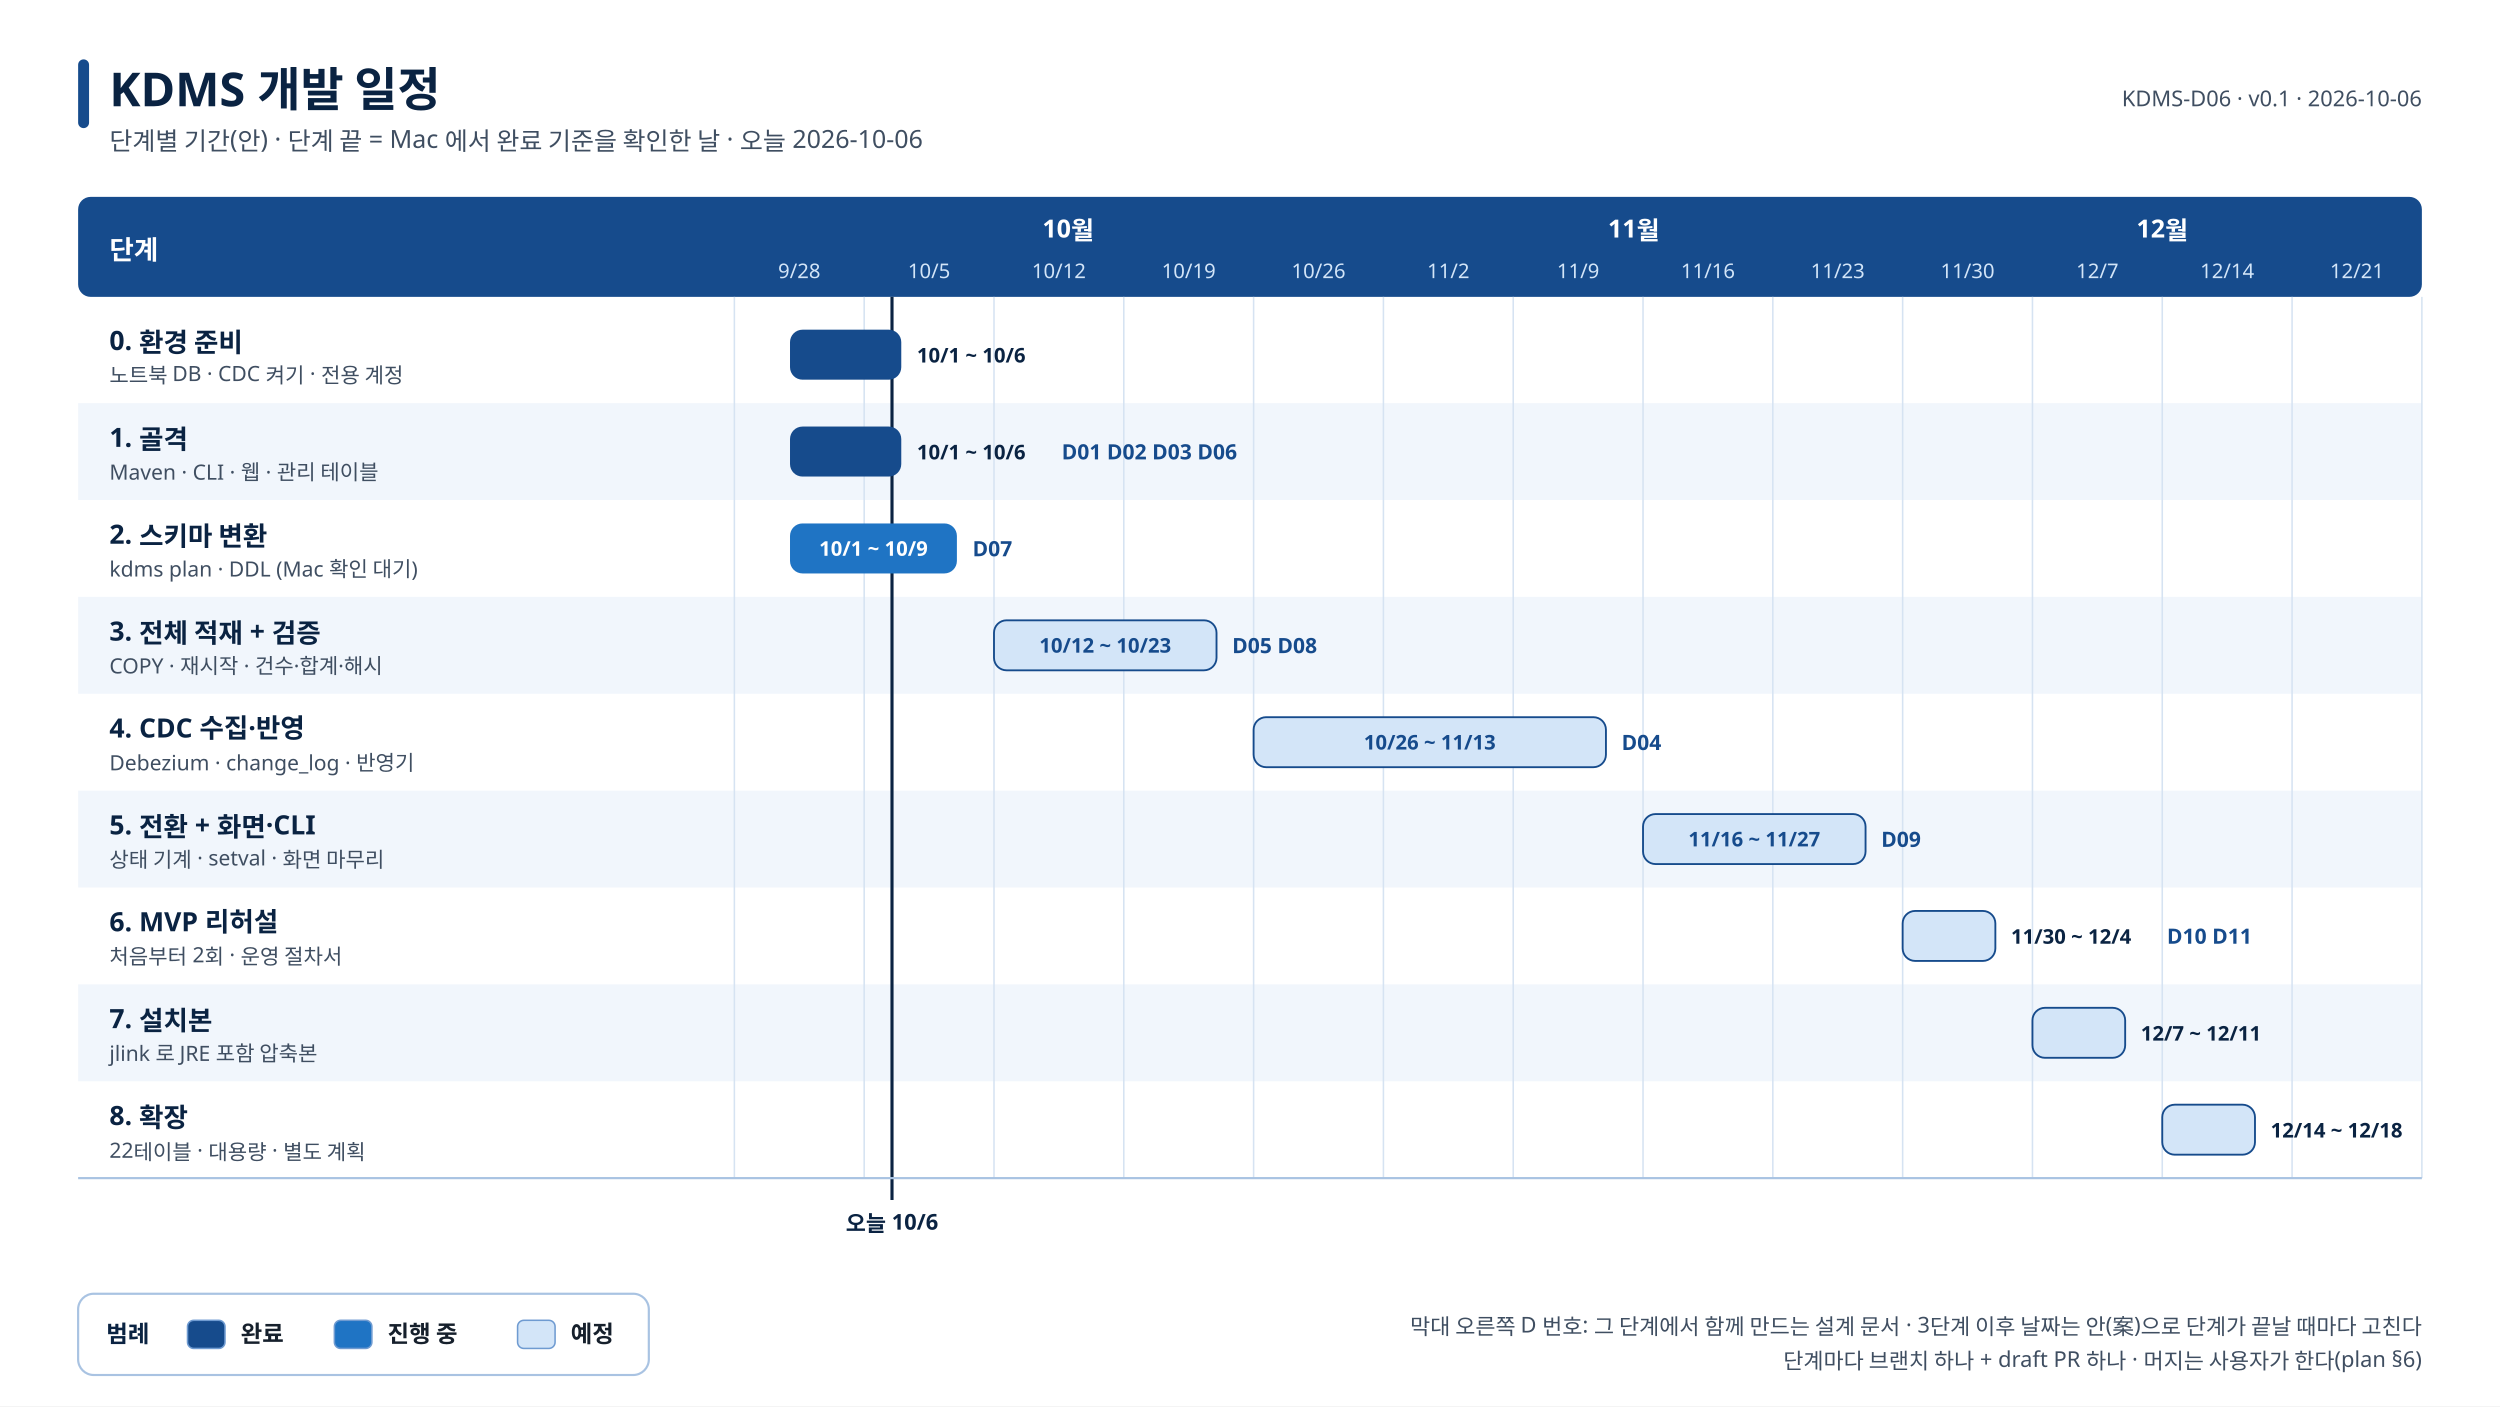
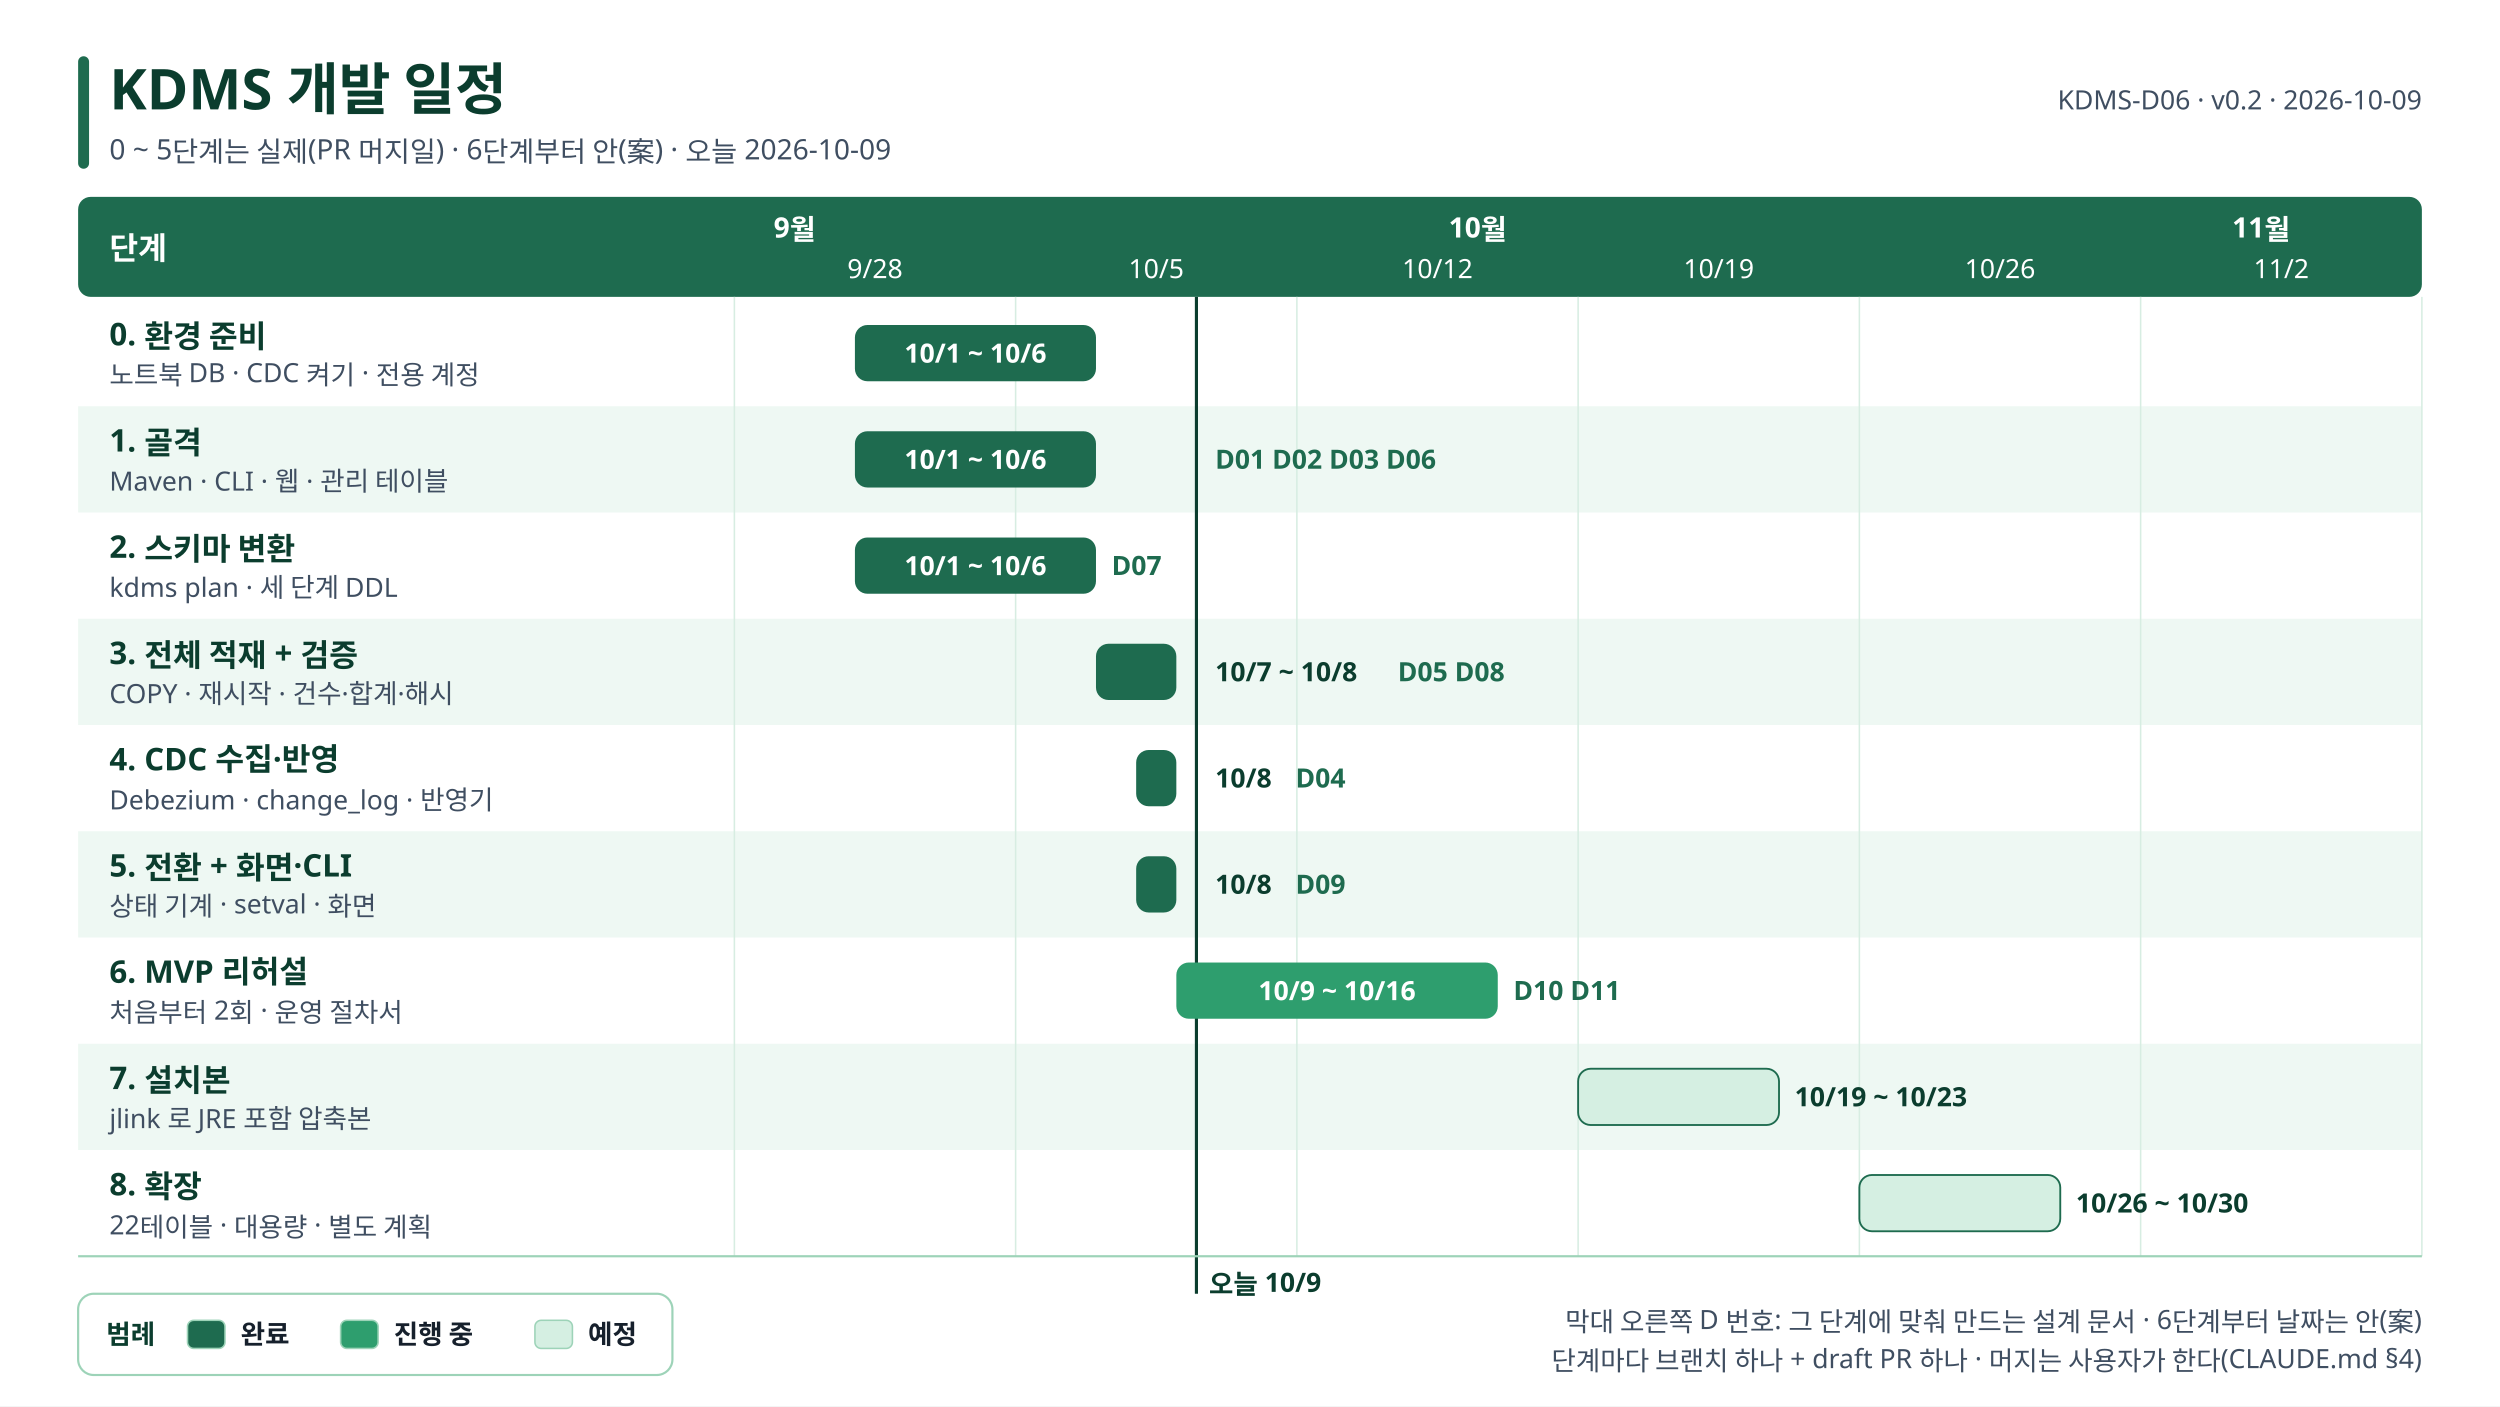
- <svg xmlns="http://www.w3.org/2000/svg" viewBox="0 0 1600 900" width="1600" height="900" font-family="'Pretendard Variable', Pretendard, 'Apple SD Gothic Neo', 'Malgun Gothic', sans-serif" role="img" aria-label="KDMS 개발 일정">
+ <svg xmlns="http://www.w3.org/2000/svg" viewBox="0 0 1600 900" width="1600" height="900" font-family="'Pretendard Variable', Pretendard, 'Apple SD Gothic Neo', 'Malgun Gothic', sans-serif" style="font-feature-settings:'calt' 0" role="img" aria-label="KDMS 개발 일정">
  <style>@font-face{font-family:'Pretendard Variable';font-weight:45 920;src:url('../assets/fonts/PretendardVariable.woff2') format('woff2-variations');}</style>
  <defs>
    <marker id="arrow-sync" viewBox="0 0 10 10" refX="9" refY="5" markerWidth="6" markerHeight="6" orient="auto-start-reverse">
-       <path d="M0,0 L10,5 L0,10 z" fill="#164B8C" />
+       <path d="M0,0 L10,5 L0,10 z" fill="#1E6B4F" />
    </marker>
    <marker id="arrow-async" viewBox="0 0 10 10" refX="9" refY="5" markerWidth="6" markerHeight="6" orient="auto-start-reverse">
-       <path d="M0,0 L10,5 L0,10 z" fill="#1F74C4" />
+       <path d="M0,0 L10,5 L0,10 z" fill="#2E9E6E" />
    </marker>
  </defs>
  <rect width="1600" height="900" fill="#FFFFFF" />
-   <rect x="50" y="38" width="7" height="44" rx="3.5" fill="#164B8C" />
-   <text x="70" y="68" font-size="30" font-weight="800" fill="#0A2342">KDMS 개발 일정</text>
-   <text x="70" y="96" font-size="16" font-weight="500" fill="#3F4E61">단계별 기간(안) · 단계 끝 = Mac 에서 완료 기준을 확인한 날 · 오늘 2026-10-06</text>
-   <text x="1550" y="68" font-size="14" font-weight="500" fill="#3F4E61" text-anchor="end">KDMS-D06 · v0.1 · 2026-10-06</text>
-   <rect x="50" y="126" width="1500" height="64" rx="8" fill="#164B8C" />
-   <rect x="50" y="258" width="1500" height="62" rx="0" fill="#F1F6FC" />
-   <rect x="50" y="382" width="1500" height="62" rx="0" fill="#F1F6FC" />
-   <rect x="50" y="506" width="1500" height="62" rx="0" fill="#F1F6FC" />
-   <rect x="50" y="630" width="1500" height="62" rx="0" fill="#F1F6FC" />
-   <rect x="469.5" y="190" width="1" height="564" rx="0" fill="#D6E3F2" />
-   <rect x="552.577" y="190" width="1" height="564" rx="0" fill="#D6E3F2" />
-   <rect x="635.654" y="190" width="1" height="564" rx="0" fill="#D6E3F2" />
-   <rect x="718.731" y="190" width="1" height="564" rx="0" fill="#D6E3F2" />
-   <rect x="801.808" y="190" width="1" height="564" rx="0" fill="#D6E3F2" />
-   <rect x="884.885" y="190" width="1" height="564" rx="0" fill="#D6E3F2" />
-   <rect x="967.962" y="190" width="1" height="564" rx="0" fill="#D6E3F2" />
-   <rect x="1051.038" y="190" width="1" height="564" rx="0" fill="#D6E3F2" />
-   <rect x="1134.115" y="190" width="1" height="564" rx="0" fill="#D6E3F2" />
-   <rect x="1217.192" y="190" width="1" height="564" rx="0" fill="#D6E3F2" />
-   <rect x="1300.269" y="190" width="1" height="564" rx="0" fill="#D6E3F2" />
-   <rect x="1383.346" y="190" width="1" height="564" rx="0" fill="#D6E3F2" />
-   <rect x="1466.423" y="190" width="1" height="564" rx="0" fill="#D6E3F2" />
-   <rect x="1549.5" y="190" width="1" height="564" rx="0" fill="#D6E3F2" />
-   <rect x="569.879" y="190" width="2" height="578" rx="0" fill="#0A2342" />
-   <rect x="505.604" y="211" width="71.209" height="32" rx="8" fill="#164B8C" />
-   <rect x="505.604" y="273" width="71.209" height="32" rx="8" fill="#164B8C" />
-   <rect x="505.604" y="335" width="106.813" height="32" rx="8" fill="#1F74C4" />
-   <text x="559.011" y="355.7" font-size="13" font-weight="700" fill="#FFFFFF" text-anchor="middle">10/1 ~ 10/9</text>
-   <rect x="636.154" y="397" width="142.418" height="32" rx="8" fill="#D3E5F8" stroke="#164B8C" stroke-width="1.2" />
-   <text x="707.363" y="417.7" font-size="13" font-weight="700" fill="#164B8C" text-anchor="middle">10/12 ~ 10/23</text>
-   <rect x="802.308" y="459" width="225.495" height="32" rx="8" fill="#D3E5F8" stroke="#164B8C" stroke-width="1.2" />
-   <text x="915.055" y="479.7" font-size="13" font-weight="700" fill="#164B8C" text-anchor="middle">10/26 ~ 11/13</text>
-   <rect x="1051.538" y="521" width="142.418" height="32" rx="8" fill="#D3E5F8" stroke="#164B8C" stroke-width="1.2" />
-   <text x="1122.747" y="541.7" font-size="13" font-weight="700" fill="#164B8C" text-anchor="middle">11/16 ~ 11/27</text>
-   <rect x="1217.692" y="583" width="59.341" height="32" rx="8" fill="#D3E5F8" stroke="#164B8C" stroke-width="1.2" />
-   <rect x="1300.769" y="645" width="59.341" height="32" rx="8" fill="#D3E5F8" stroke="#164B8C" stroke-width="1.2" />
-   <rect x="1383.846" y="707" width="59.341" height="32" rx="8" fill="#D3E5F8" stroke="#164B8C" stroke-width="1.2" />
-   <line x1="50" y1="754" x2="1550" y2="754" stroke="#A9C3E2" stroke-width="1.4" />
-   <text x="70" y="166" font-size="17" font-weight="700" fill="#FFFFFF" text-anchor="start">단계</text>
-   <text x="683.626" y="152" font-size="16" font-weight="700" fill="#FFFFFF" text-anchor="middle">10월</text>
-   <text x="1045.604" y="152" font-size="16" font-weight="700" fill="#FFFFFF" text-anchor="middle">11월</text>
-   <text x="1383.846" y="152" font-size="16" font-weight="700" fill="#FFFFFF" text-anchor="middle">12월</text>
-   <text x="511.538" y="178" font-size="13" font-weight="500" fill="#D3E5F8" text-anchor="middle">9/28</text>
-   <text x="594.615" y="178" font-size="13" font-weight="500" fill="#D3E5F8" text-anchor="middle">10/5</text>
-   <text x="677.692" y="178" font-size="13" font-weight="500" fill="#D3E5F8" text-anchor="middle">10/12</text>
-   <text x="760.769" y="178" font-size="13" font-weight="500" fill="#D3E5F8" text-anchor="middle">10/19</text>
-   <text x="843.846" y="178" font-size="13" font-weight="500" fill="#D3E5F8" text-anchor="middle">10/26</text>
-   <text x="926.923" y="178" font-size="13" font-weight="500" fill="#D3E5F8" text-anchor="middle">11/2</text>
-   <text x="1010.0" y="178" font-size="13" font-weight="500" fill="#D3E5F8" text-anchor="middle">11/9</text>
-   <text x="1093.077" y="178" font-size="13" font-weight="500" fill="#D3E5F8" text-anchor="middle">11/16</text>
-   <text x="1176.154" y="178" font-size="13" font-weight="500" fill="#D3E5F8" text-anchor="middle">11/23</text>
-   <text x="1259.231" y="178" font-size="13" font-weight="500" fill="#D3E5F8" text-anchor="middle">11/30</text>
-   <text x="1342.308" y="178" font-size="13" font-weight="500" fill="#D3E5F8" text-anchor="middle">12/7</text>
-   <text x="1425.385" y="178" font-size="13" font-weight="500" fill="#D3E5F8" text-anchor="middle">12/14</text>
-   <text x="1508.462" y="178" font-size="13" font-weight="500" fill="#D3E5F8" text-anchor="middle">12/21</text>
-   <text x="570.879" y="788" font-size="14" font-weight="700" fill="#0A2342" text-anchor="middle">오늘 10/6</text>
-   <text x="70" y="224" font-size="17" font-weight="700" fill="#0A2342" text-anchor="start">0. 환경 준비</text>
-   <text x="70" y="245" font-size="13.5" font-weight="500" fill="#3F4E61" text-anchor="start">노트북 DB · CDC 켜기 · 전용 계정</text>
-   <text x="586.813" y="232" font-size="13" font-weight="700" fill="#0A2342" text-anchor="start">10/1 ~ 10/6</text>
-   <text x="70" y="286" font-size="17" font-weight="700" fill="#0A2342" text-anchor="start">1. 골격</text>
-   <text x="70" y="307" font-size="13.5" font-weight="500" fill="#3F4E61" text-anchor="start">Maven · CLI · 웹 · 관리 테이블</text>
-   <text x="586.813" y="294" font-size="13" font-weight="700" fill="#0A2342" text-anchor="start">10/1 ~ 10/6</text>
-   <text x="679.463" y="294" font-size="13.5" font-weight="700" fill="#164B8C" text-anchor="start">D01 D02 D03 D06</text>
-   <text x="70" y="348" font-size="17" font-weight="700" fill="#0A2342" text-anchor="start">2. 스키마 변환</text>
-   <text x="70" y="369" font-size="13.5" font-weight="500" fill="#3F4E61" text-anchor="start">kdms plan · DDL (Mac 확인 대기)</text>
-   <text x="622.418" y="356" font-size="13.5" font-weight="700" fill="#164B8C" text-anchor="start">D07</text>
-   <text x="70" y="410" font-size="17" font-weight="700" fill="#0A2342" text-anchor="start">3. 전체 적재 + 검증</text>
-   <text x="70" y="431" font-size="13.5" font-weight="500" fill="#3F4E61" text-anchor="start">COPY · 재시작 · 건수·합계·해시</text>
-   <text x="788.571" y="418" font-size="13.5" font-weight="700" fill="#164B8C" text-anchor="start">D05 D08</text>
-   <text x="70" y="472" font-size="17" font-weight="700" fill="#0A2342" text-anchor="start">4. CDC 수집·반영</text>
-   <text x="70" y="493" font-size="13.5" font-weight="500" fill="#3F4E61" text-anchor="start">Debezium · change_log · 반영기</text>
-   <text x="1037.802" y="480" font-size="13.5" font-weight="700" fill="#164B8C" text-anchor="start">D04</text>
-   <text x="70" y="534" font-size="17" font-weight="700" fill="#0A2342" text-anchor="start">5. 전환 + 화면·CLI</text>
-   <text x="70" y="555" font-size="13.5" font-weight="500" fill="#3F4E61" text-anchor="start">상태 기계 · setval · 화면 마무리</text>
-   <text x="1203.956" y="542" font-size="13.5" font-weight="700" fill="#164B8C" text-anchor="start">D09</text>
-   <text x="70" y="596" font-size="17" font-weight="700" fill="#0A2342" text-anchor="start">6. MVP 리허설</text>
-   <text x="70" y="617" font-size="13.5" font-weight="500" fill="#3F4E61" text-anchor="start">처음부터 2회 · 운영 절차서</text>
-   <text x="1287.033" y="604" font-size="13" font-weight="700" fill="#0A2342" text-anchor="start">11/30 ~ 12/4</text>
-   <text x="1386.833" y="604" font-size="13.5" font-weight="700" fill="#164B8C" text-anchor="start">D10 D11</text>
-   <text x="70" y="658" font-size="17" font-weight="700" fill="#0A2342" text-anchor="start">7. 설치본</text>
-   <text x="70" y="679" font-size="13.5" font-weight="500" fill="#3F4E61" text-anchor="start">jlink 로 JRE 포함 압축본</text>
-   <text x="1370.11" y="666" font-size="13" font-weight="700" fill="#0A2342" text-anchor="start">12/7 ~ 12/11</text>
-   <text x="70" y="720" font-size="17" font-weight="700" fill="#0A2342" text-anchor="start">8. 확장</text>
-   <text x="70" y="741" font-size="13.5" font-weight="500" fill="#3F4E61" text-anchor="start">22테이블 · 대용량 · 별도 계획</text>
-   <text x="1453.187" y="728" font-size="13" font-weight="700" fill="#0A2342" text-anchor="start">12/14 ~ 12/18</text>
-   <rect x="50" y="828" width="365.25" height="52" rx="10" fill="#FFFFFF" stroke="#A9C3E2" stroke-width="1.4" />
-   <text x="68" y="859.0" font-size="15" font-weight="800" fill="#0A2342">범례</text>
-   <rect x="120" y="845.0" width="24" height="18" rx="4" fill="#164B8C" stroke="#6F9BD1" stroke-width="1" />
-   <text x="154" y="859.0" font-size="15" font-weight="600" fill="#16202C">완료</text>
-   <rect x="214.0" y="845.0" width="24" height="18" rx="4" fill="#1F74C4" stroke="#6F9BD1" stroke-width="1" />
-   <text x="248.0" y="859.0" font-size="15" font-weight="600" fill="#16202C">진행 중</text>
-   <rect x="331.25" y="845.0" width="24" height="18" rx="4" fill="#D3E5F8" stroke="#6F9BD1" stroke-width="1" />
-   <text x="365.25" y="859.0" font-size="15" font-weight="600" fill="#16202C">예정</text>
-   <text x="1550" y="854" font-size="14" font-weight="500" fill="#3F4E61" text-anchor="end">막대 오른쪽 D 번호: 그 단계에서 함께 만드는 설계 문서 · 3단계 이후 날짜는 안(案)으로 단계가 끝날 때마다 고친다</text>
-   <text x="1550" y="876" font-size="14" font-weight="500" fill="#3F4E61" text-anchor="end">단계마다 브랜치 하나 + draft PR 하나 · 머지는 사용자가 한다(plan §6)</text>
+   <rect x="50" y="36" width="7" height="72" rx="3.5" fill="#1E6B4F" />
+   <text x="70" y="70" font-size="36" font-weight="800" fill="#0B3D2E">KDMS 개발 일정</text>
+   <text x="70" y="102" font-size="18" font-weight="500" fill="#3F4E61">0 ~ 5단계는 실제(PR 머지일) · 6단계부터 안(案) · 오늘 2026-10-09</text>
+   <text x="1550" y="70" font-size="17" font-weight="500" fill="#3F4E61" text-anchor="end">KDMS-D06 · v0.2 · 2026-10-09</text>
+   <rect x="50" y="126" width="1500" height="64" rx="8" fill="#1E6B4F" />
+   <rect x="50" y="260" width="1500" height="68" rx="0" fill="#EEF8F3" />
+   <rect x="50" y="396" width="1500" height="68" rx="0" fill="#EEF8F3" />
+   <rect x="50" y="532" width="1500" height="68" rx="0" fill="#EEF8F3" />
+   <rect x="50" y="668" width="1500" height="68" rx="0" fill="#EEF8F3" />
+   <rect x="469.5" y="190" width="1" height="614" rx="0" fill="#D7EDE2" />
+   <rect x="649.5" y="190" width="1" height="614" rx="0" fill="#D7EDE2" />
+   <rect x="829.5" y="190" width="1" height="614" rx="0" fill="#D7EDE2" />
+   <rect x="1009.5" y="190" width="1" height="614" rx="0" fill="#D7EDE2" />
+   <rect x="1189.5" y="190" width="1" height="614" rx="0" fill="#D7EDE2" />
+   <rect x="1369.5" y="190" width="1" height="614" rx="0" fill="#D7EDE2" />
+   <rect x="1549.5" y="190" width="1" height="614" rx="0" fill="#D7EDE2" />
+   <rect x="764.714" y="190" width="2" height="638" rx="0" fill="#0B3D2E" />
+   <rect x="547.143" y="208" width="154.286" height="36" rx="8" fill="#1E6B4F" />
+   <text x="624.286" y="232.1" font-size="17" font-weight="700" fill="#FFFFFF" text-anchor="middle">10/1 ~ 10/6</text>
+   <rect x="547.143" y="276" width="154.286" height="36" rx="8" fill="#1E6B4F" />
+   <text x="624.286" y="300.1" font-size="17" font-weight="700" fill="#FFFFFF" text-anchor="middle">10/1 ~ 10/6</text>
+   <rect x="547.143" y="344" width="154.286" height="36" rx="8" fill="#1E6B4F" />
+   <text x="624.286" y="368.1" font-size="17" font-weight="700" fill="#FFFFFF" text-anchor="middle">10/1 ~ 10/6</text>
+   <rect x="701.429" y="412" width="51.429" height="36" rx="8" fill="#1E6B4F" />
+   <rect x="727.143" y="480" width="25.714" height="36" rx="8" fill="#1E6B4F" />
+   <rect x="727.143" y="548" width="25.714" height="36" rx="8" fill="#1E6B4F" />
+   <rect x="752.857" y="616" width="205.714" height="36" rx="8" fill="#2E9E6E" />
+   <text x="855.714" y="640.1" font-size="17" font-weight="700" fill="#FFFFFF" text-anchor="middle">10/9 ~ 10/16</text>
+   <rect x="1010.0" y="684" width="128.571" height="36" rx="8" fill="#D5EFE2" stroke="#1E6B4F" stroke-width="1.2" />
+   <rect x="1190.0" y="752" width="128.571" height="36" rx="8" fill="#D5EFE2" stroke="#1E6B4F" stroke-width="1.2" />
+   <line x1="50" y1="804" x2="1550" y2="804" stroke="#9DD3B8" stroke-width="1.4" />
+   <text x="70" y="166" font-size="20" font-weight="700" fill="#FFFFFF" text-anchor="start">단계</text>
+   <text x="508.571" y="152" font-size="18" font-weight="700" fill="#FFFFFF" text-anchor="middle">9월</text>
+   <text x="945.714" y="152" font-size="18" font-weight="700" fill="#FFFFFF" text-anchor="middle">10월</text>
+   <text x="1447.143" y="152" font-size="18" font-weight="700" fill="#FFFFFF" text-anchor="middle">11월</text>
+   <text x="560.0" y="178" font-size="17" font-weight="500" fill="#FFFFFF" text-anchor="middle">9/28</text>
+   <text x="740.0" y="178" font-size="17" font-weight="500" fill="#FFFFFF" text-anchor="middle">10/5</text>
+   <text x="920.0" y="178" font-size="17" font-weight="500" fill="#FFFFFF" text-anchor="middle">10/12</text>
+   <text x="1100.0" y="178" font-size="17" font-weight="500" fill="#FFFFFF" text-anchor="middle">10/19</text>
+   <text x="1280.0" y="178" font-size="17" font-weight="500" fill="#FFFFFF" text-anchor="middle">10/26</text>
+   <text x="1460.0" y="178" font-size="17" font-weight="500" fill="#FFFFFF" text-anchor="middle">11/2</text>
+   <text x="773.714" y="828" font-size="17" font-weight="700" fill="#0B3D2E" text-anchor="start">오늘 10/9</text>
+   <text x="70" y="221" font-size="20" font-weight="700" fill="#0B3D2E" text-anchor="start">0. 환경 준비</text>
+   <text x="70" y="246" font-size="17" font-weight="500" fill="#3F4E61" text-anchor="start">노트북 DB · CDC 켜기 · 전용 계정</text>
+   <text x="70" y="289" font-size="20" font-weight="700" fill="#0B3D2E" text-anchor="start">1. 골격</text>
+   <text x="70" y="314" font-size="17" font-weight="500" fill="#3F4E61" text-anchor="start">Maven · CLI · 웹 · 관리 테이블</text>
+   <text x="777.714" y="300" font-size="17" font-weight="700" fill="#1E6B4F" text-anchor="start">D01 D02 D03 D06</text>
+   <text x="70" y="357" font-size="20" font-weight="700" fill="#0B3D2E" text-anchor="start">2. 스키마 변환</text>
+   <text x="70" y="382" font-size="17" font-weight="500" fill="#3F4E61" text-anchor="start">kdms plan · 세 단계 DDL</text>
+   <text x="711.429" y="368" font-size="17" font-weight="700" fill="#1E6B4F" text-anchor="start">D07</text>
+   <text x="70" y="425" font-size="20" font-weight="700" fill="#0B3D2E" text-anchor="start">3. 전체 적재 + 검증</text>
+   <text x="70" y="450" font-size="17" font-weight="500" fill="#3F4E61" text-anchor="start">COPY · 재시작 · 건수·합계·해시</text>
+   <text x="777.714" y="436" font-size="17" font-weight="700" fill="#0B3D2E" text-anchor="start">10/7 ~ 10/8</text>
+   <text x="894.564" y="436" font-size="17" font-weight="700" fill="#1E6B4F" text-anchor="start">D05 D08</text>
+   <text x="70" y="493" font-size="20" font-weight="700" fill="#0B3D2E" text-anchor="start">4. CDC 수집·반영</text>
+   <text x="70" y="518" font-size="17" font-weight="500" fill="#3F4E61" text-anchor="start">Debezium · change_log · 반영기</text>
+   <text x="777.714" y="504" font-size="17" font-weight="700" fill="#0B3D2E" text-anchor="start">10/8</text>
+   <text x="829.114" y="504" font-size="17" font-weight="700" fill="#1E6B4F" text-anchor="start">D04</text>
+   <text x="70" y="561" font-size="20" font-weight="700" fill="#0B3D2E" text-anchor="start">5. 전환 + 화면·CLI</text>
+   <text x="70" y="586" font-size="17" font-weight="500" fill="#3F4E61" text-anchor="start">상태 기계 · setval · 화면</text>
+   <text x="777.714" y="572" font-size="17" font-weight="700" fill="#0B3D2E" text-anchor="start">10/8</text>
+   <text x="829.114" y="572" font-size="17" font-weight="700" fill="#1E6B4F" text-anchor="start">D09</text>
+   <text x="70" y="629" font-size="20" font-weight="700" fill="#0B3D2E" text-anchor="start">6. MVP 리허설</text>
+   <text x="70" y="654" font-size="17" font-weight="500" fill="#3F4E61" text-anchor="start">처음부터 2회 · 운영 절차서</text>
+   <text x="968.571" y="640" font-size="17" font-weight="700" fill="#1E6B4F" text-anchor="start">D10 D11</text>
+   <text x="70" y="697" font-size="20" font-weight="700" fill="#0B3D2E" text-anchor="start">7. 설치본</text>
+   <text x="70" y="722" font-size="17" font-weight="500" fill="#3F4E61" text-anchor="start">jlink 로 JRE 포함 압축본</text>
+   <text x="1148.571" y="708" font-size="17" font-weight="700" fill="#0B3D2E" text-anchor="start">10/19 ~ 10/23</text>
+   <text x="70" y="765" font-size="20" font-weight="700" fill="#0B3D2E" text-anchor="start">8. 확장</text>
+   <text x="70" y="790" font-size="17" font-weight="500" fill="#3F4E61" text-anchor="start">22테이블 · 대용량 · 별도 계획</text>
+   <text x="1328.571" y="776" font-size="17" font-weight="700" fill="#0B3D2E" text-anchor="start">10/26 ~ 10/30</text>
+   <rect x="50" y="828" width="380.35" height="52" rx="10" fill="#FFFFFF" stroke="#9DD3B8" stroke-width="1.4" />
+   <text x="68" y="860.0" font-size="17" font-weight="800" fill="#0B3D2E">범례</text>
+   <rect x="120" y="845.0" width="24" height="18" rx="4" fill="#1E6B4F" stroke="#9DD3B8" stroke-width="1" />
+   <text x="154" y="860.0" font-size="17" font-weight="600" fill="#16202C">완료</text>
+   <rect x="218.0" y="845.0" width="24" height="18" rx="4" fill="#2E9E6E" stroke="#9DD3B8" stroke-width="1" />
+   <text x="252.0" y="860.0" font-size="17" font-weight="600" fill="#16202C">진행 중</text>
+   <rect x="342.35" y="845.0" width="24" height="18" rx="4" fill="#D5EFE2" stroke="#9DD3B8" stroke-width="1" />
+   <text x="376.35" y="860.0" font-size="17" font-weight="600" fill="#16202C">예정</text>
+   <text x="1550" y="852" font-size="17" font-weight="500" fill="#3F4E61" text-anchor="end">막대 오른쪽 D 번호: 그 단계에 맞춰 만드는 설계 문서 · 6단계부터 날짜는 안(案)</text>
+   <text x="1550" y="877" font-size="17" font-weight="500" fill="#3F4E61" text-anchor="end">단계마다 브랜치 하나 + draft PR 하나 · 머지는 사용자가 한다(CLAUDE.md §4)</text>
</svg>
